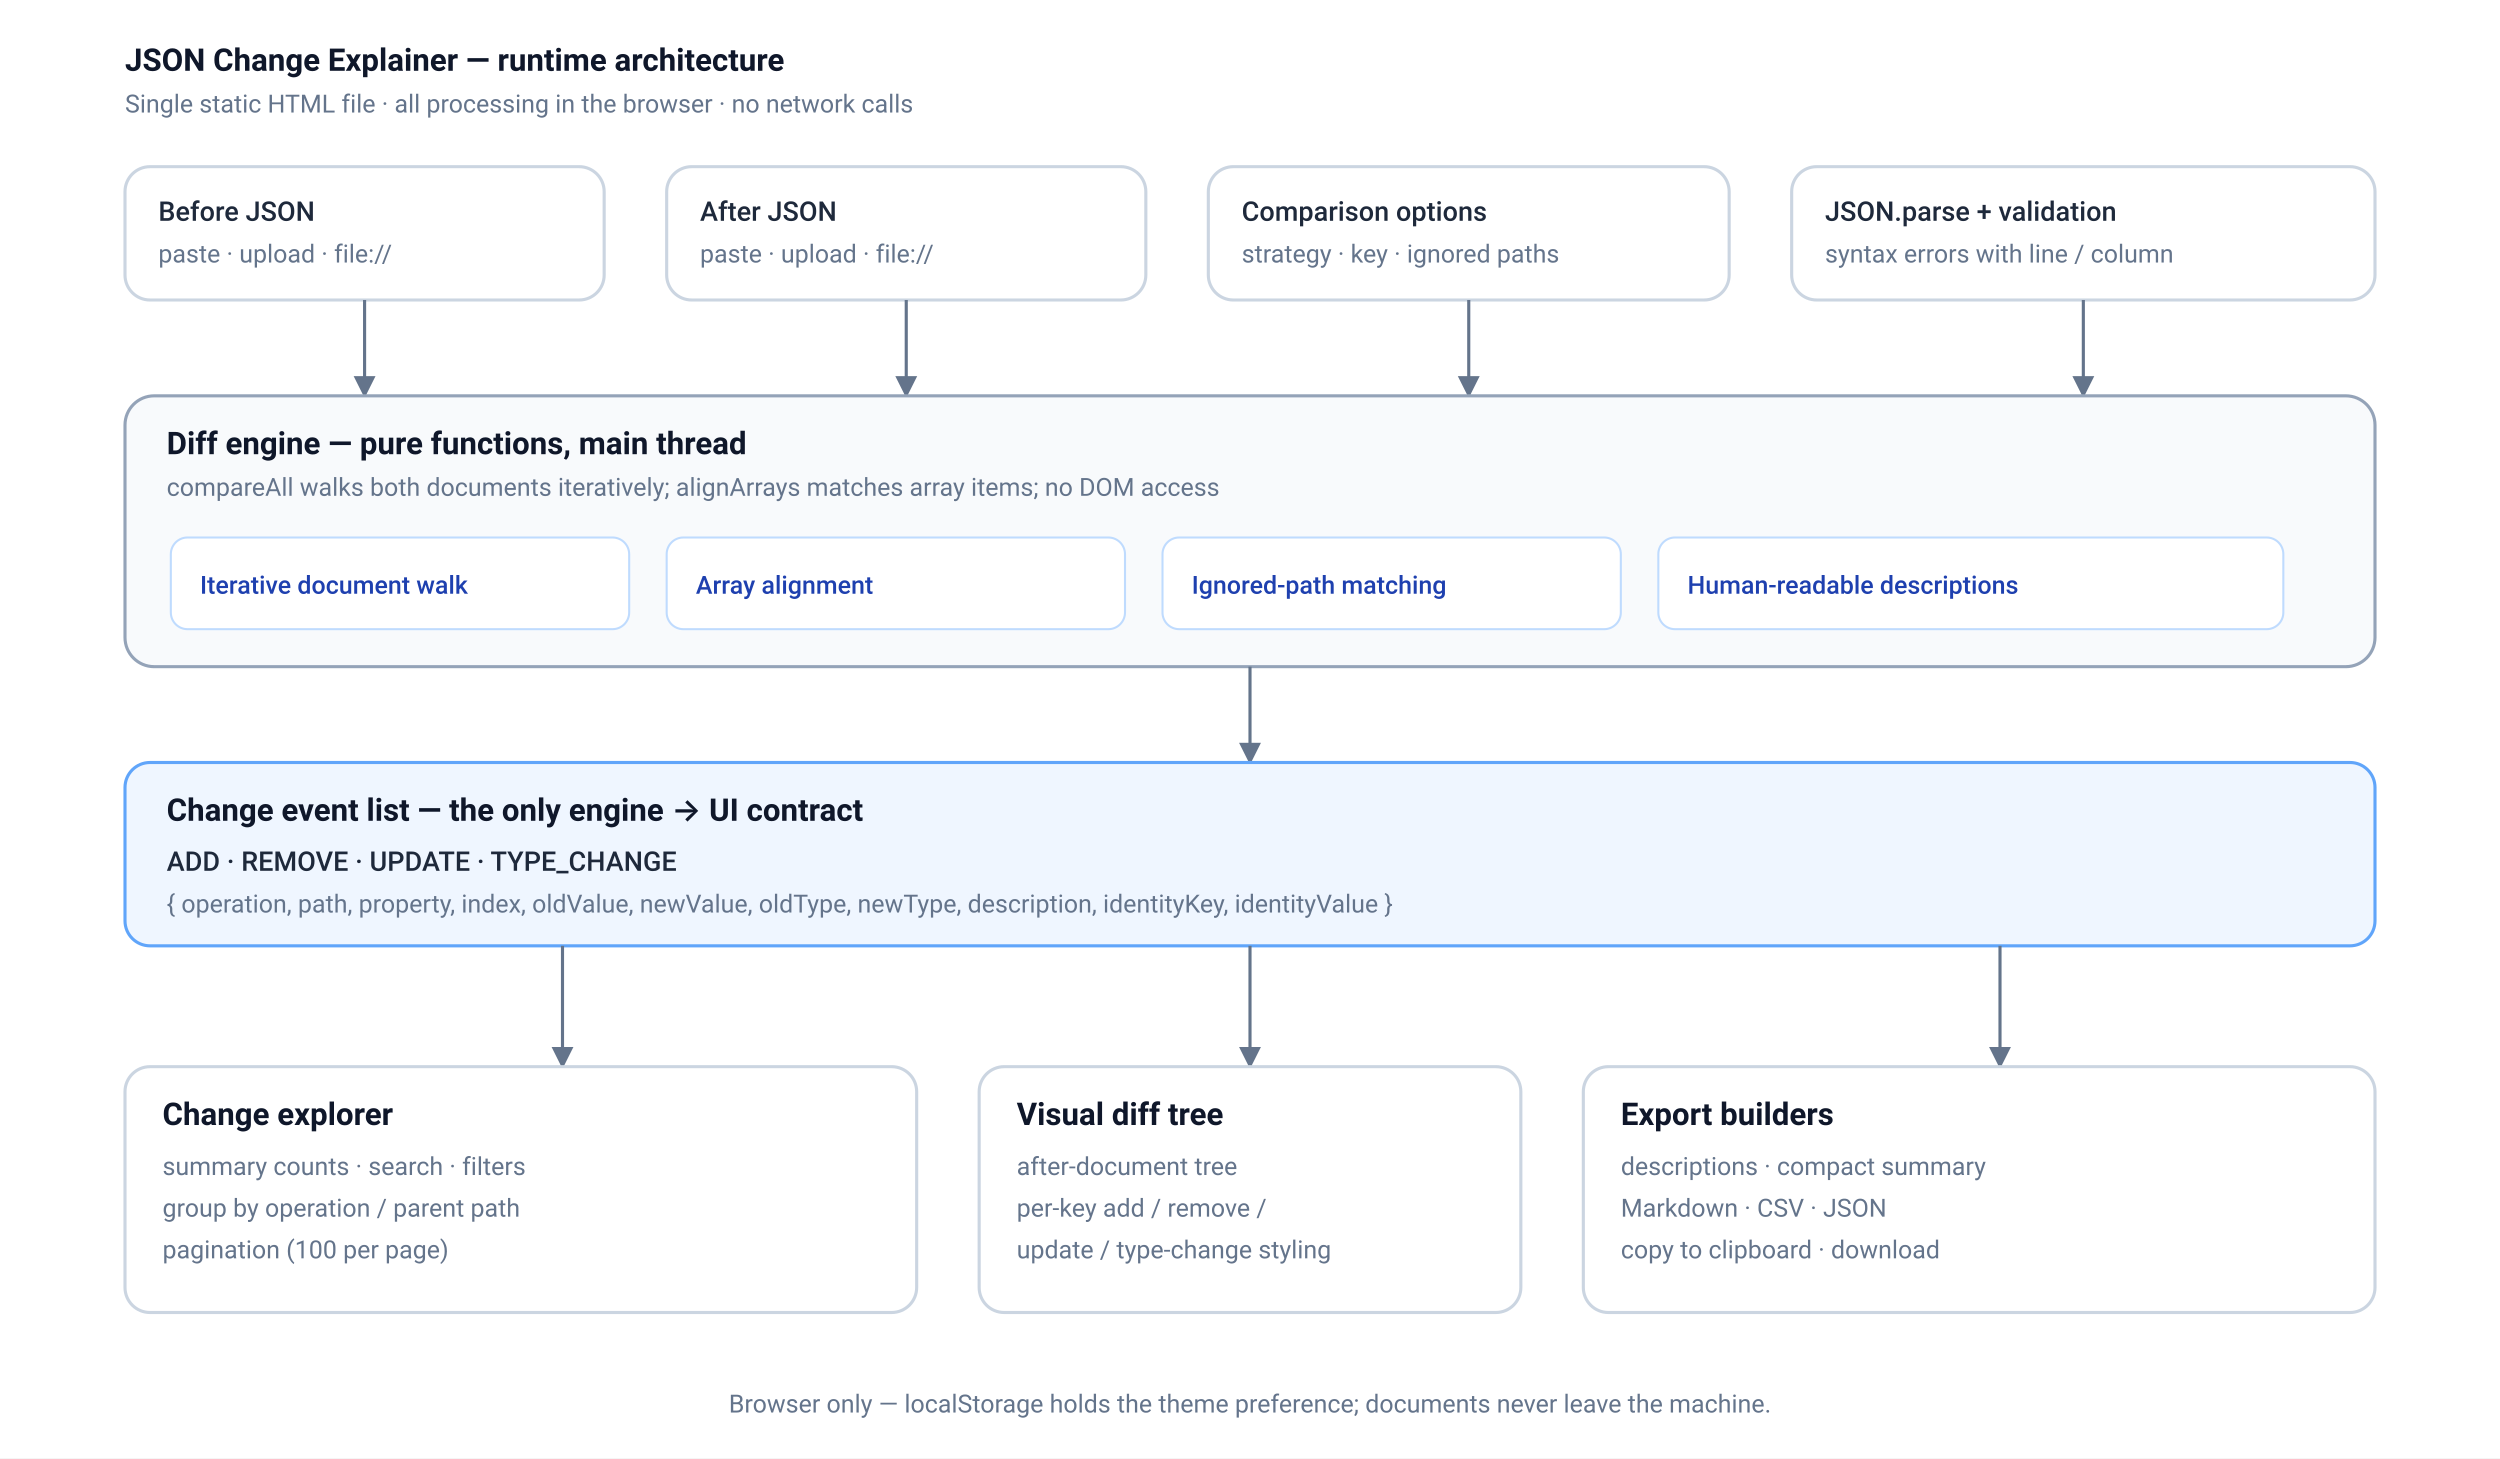
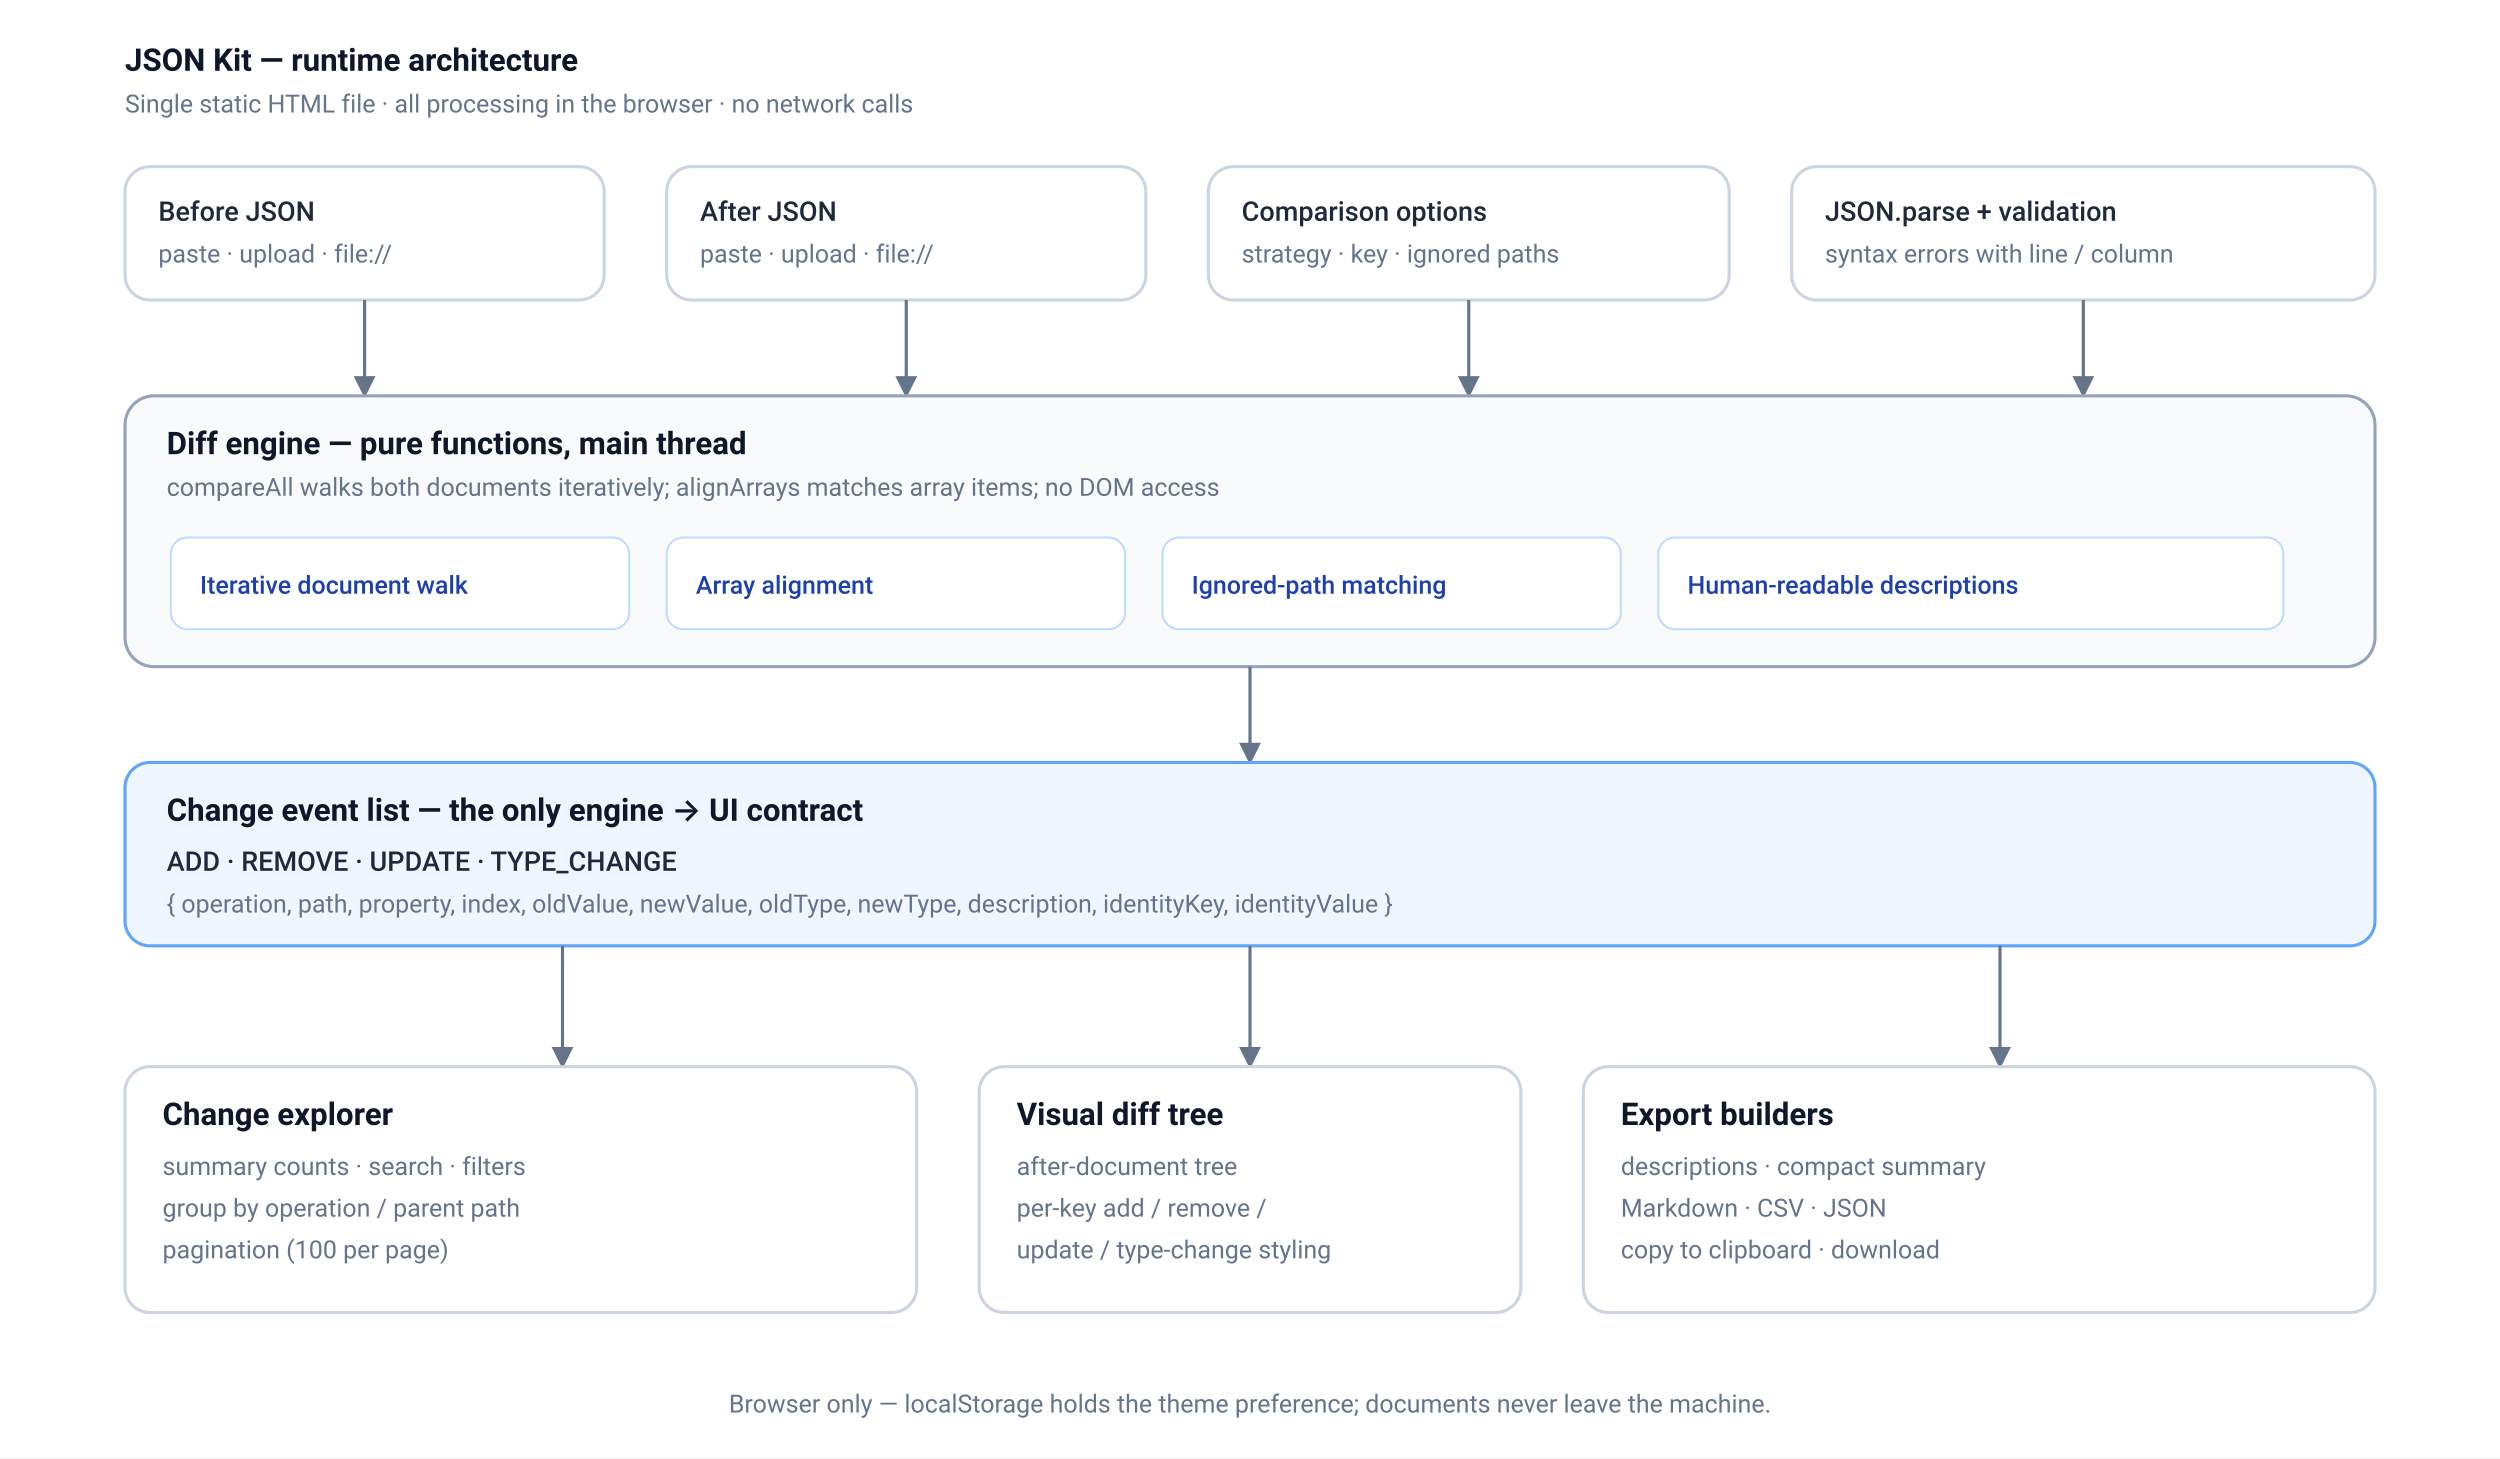
<svg xmlns="http://www.w3.org/2000/svg" width="1200" height="700" viewBox="0 0 1200 700" role="img" aria-labelledby="title desc">
  <defs>
    <marker id="arrow" viewBox="0 0 10 10" refX="9" refY="5" markerWidth="7" markerHeight="7" orient="auto-start-reverse">
      <path d="M 0 0 L 10 5 L 0 10 z" fill="#64748b" />
    </marker>
    <style>
      .box { fill: #ffffff; stroke: #cbd5e1; stroke-width: 1.5; rx: 12; }
      .layer { fill: #f8fafc; stroke: #94a3b8; stroke-width: 1.5; rx: 14; }
      .accent { fill: #eff6ff; stroke: #60a5fa; stroke-width: 1.5; rx: 12; }
      .title { font: 600 15px -apple-system, BlinkMacSystemFont, "Segoe UI", Roboto, sans-serif; fill: #0f172a; }
      .label { font: 500 13px -apple-system, BlinkMacSystemFont, "Segoe UI", Roboto, sans-serif; fill: #1e293b; }
      .muted { font: 400 12px -apple-system, BlinkMacSystemFont, "Segoe UI", Roboto, sans-serif; fill: #64748b; }
      .chip { font: 500 12px -apple-system, BlinkMacSystemFont, "Segoe UI", Roboto, sans-serif; fill: #1e40af; }
      .arrow { stroke: #64748b; stroke-width: 1.5; fill: none; marker-end: url(#arrow); }
      .chipbox { fill: #ffffff; stroke: #bfdbfe; stroke-width: 1; rx: 8; }
    </style>
  </defs>
  <rect width="1200" height="700" fill="#ffffff" />
-   <text x="60" y="34" class="title">JSON Change Explainer — runtime architecture</text>
+   <text x="60" y="34" class="title">JSON Kit — runtime architecture</text>
  <text x="60" y="54" class="muted">Single static HTML file · all processing in the browser · no network calls</text>
  <rect x="60" y="80" width="230" height="64" class="box" />
  <text x="76" y="106" class="label">Before JSON</text>
  <text x="76" y="126" class="muted">paste · upload · file://</text>
  <rect x="320" y="80" width="230" height="64" class="box" />
  <text x="336" y="106" class="label">After JSON</text>
  <text x="336" y="126" class="muted">paste · upload · file://</text>
  <rect x="580" y="80" width="250" height="64" class="box" />
  <text x="596" y="106" class="label">Comparison options</text>
  <text x="596" y="126" class="muted">strategy · key · ignored paths</text>
  <rect x="860" y="80" width="280" height="64" class="box" />
  <text x="876" y="106" class="label">JSON.parse + validation</text>
  <text x="876" y="126" class="muted">syntax errors with line / column</text>
  <path d="M 175 144 L 175 190" class="arrow" />
  <path d="M 435 144 L 435 190" class="arrow" />
  <path d="M 705 144 L 705 190" class="arrow" />
  <path d="M 1000 144 L 1000 190" class="arrow" />
  <rect x="60" y="190" width="1080" height="130" class="layer" />
  <text x="80" y="218" class="title">Diff engine — pure functions, main thread</text>
  <text x="80" y="238" class="muted">compareAll walks both documents iteratively; alignArrays matches array items; no DOM access</text>
  <rect x="82" y="258" width="220" height="44" class="chipbox" />
  <text x="96" y="285" class="chip">Iterative document walk</text>
  <rect x="320" y="258" width="220" height="44" class="chipbox" />
  <text x="334" y="285" class="chip">Array alignment</text>
  <rect x="558" y="258" width="220" height="44" class="chipbox" />
  <text x="572" y="285" class="chip">Ignored-path matching</text>
  <rect x="796" y="258" width="300" height="44" class="chipbox" />
  <text x="810" y="285" class="chip">Human-readable descriptions</text>
  <path d="M 600 320 L 600 366" class="arrow" />
  <rect x="60" y="366" width="1080" height="88" class="accent" />
  <text x="80" y="394" class="title">Change event list — the only engine → UI contract</text>
  <text x="80" y="418" class="label">ADD · REMOVE · UPDATE · TYPE_CHANGE</text>
  <text x="80" y="438" class="muted">{ operation, path, property, index, oldValue, newValue, oldType, newType, description, identityKey, identityValue }</text>
  <path d="M 270 454 L 270 512" class="arrow" />
  <path d="M 600 454 L 600 512" class="arrow" />
  <path d="M 960 454 L 960 512" class="arrow" />
  <rect x="60" y="512" width="380" height="118" class="box" />
  <text x="78" y="540" class="title">Change explorer</text>
  <text x="78" y="564" class="muted">summary counts · search · filters</text>
  <text x="78" y="584" class="muted">group by operation / parent path</text>
  <text x="78" y="604" class="muted">pagination (100 per page)</text>
  <rect x="470" y="512" width="260" height="118" class="box" />
  <text x="488" y="540" class="title">Visual diff tree</text>
  <text x="488" y="564" class="muted">after-document tree</text>
  <text x="488" y="584" class="muted">per-key add / remove /</text>
  <text x="488" y="604" class="muted">update / type-change styling</text>
  <rect x="760" y="512" width="380" height="118" class="box" />
  <text x="778" y="540" class="title">Export builders</text>
  <text x="778" y="564" class="muted">descriptions · compact summary</text>
  <text x="778" y="584" class="muted">Markdown · CSV · JSON</text>
  <text x="778" y="604" class="muted">copy to clipboard · download</text>
  <text x="600" y="678" text-anchor="middle" class="muted">Browser only — localStorage holds the theme preference; documents never leave the machine.</text>
</svg>
